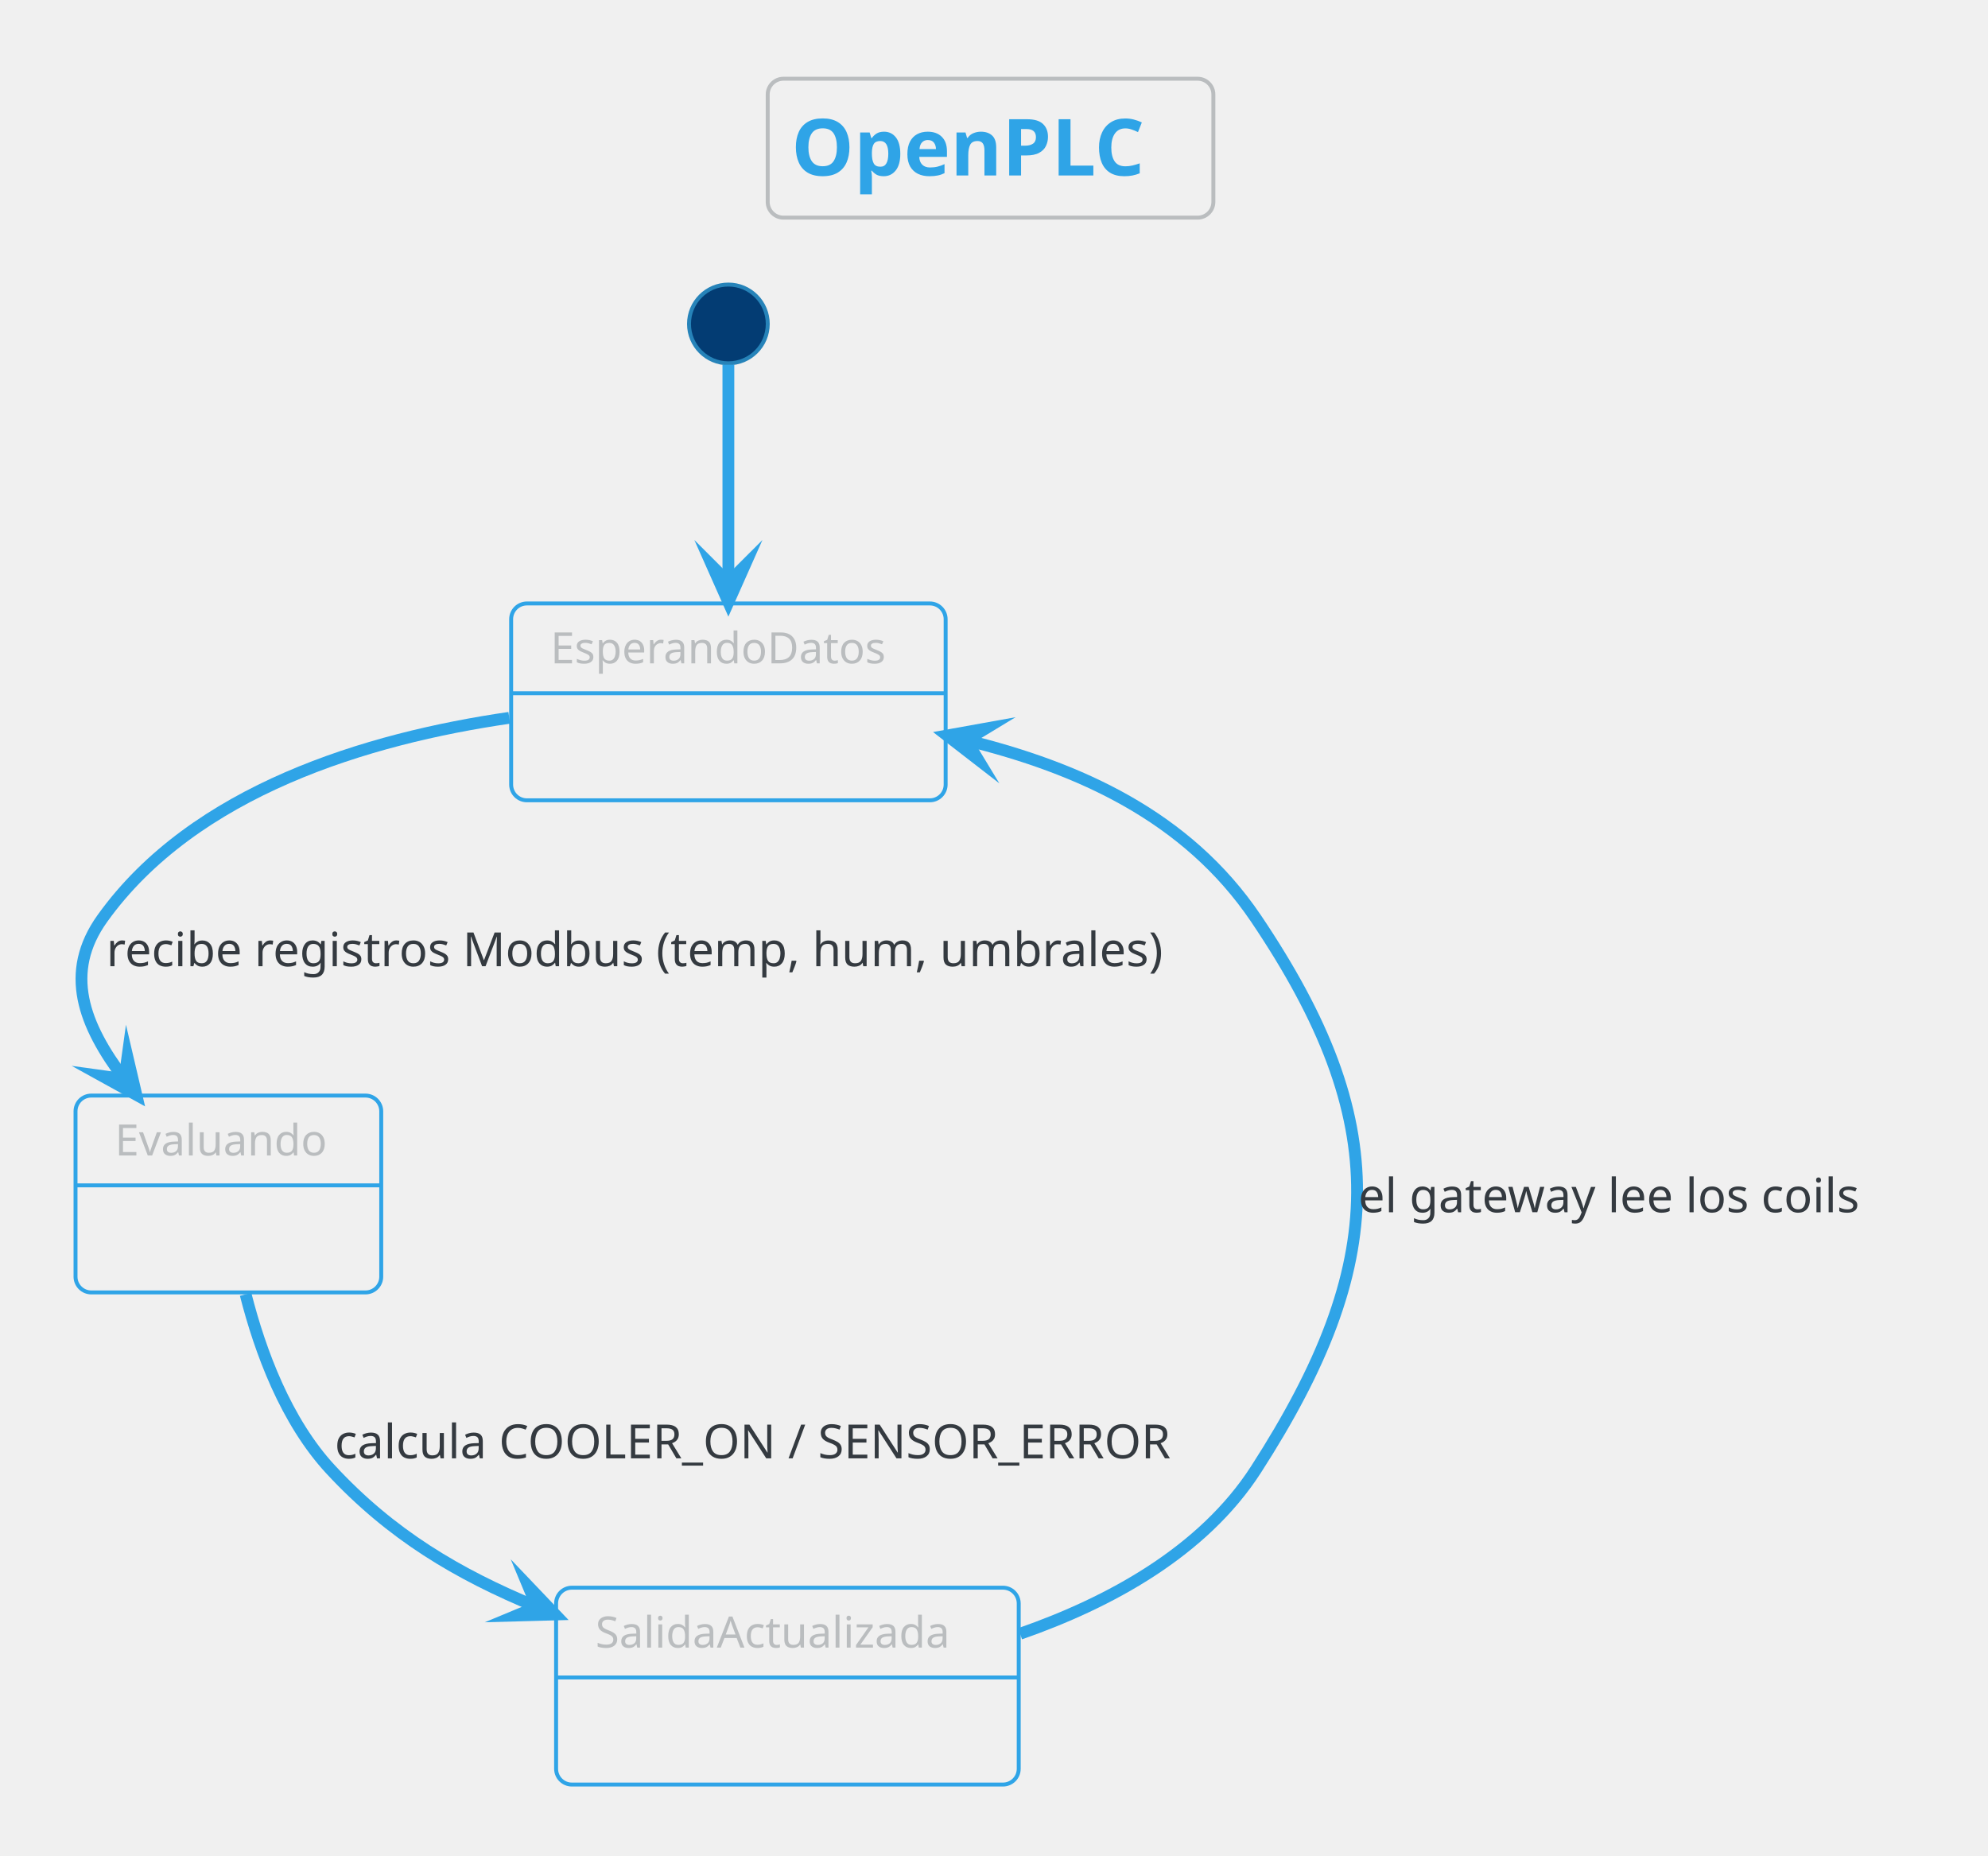
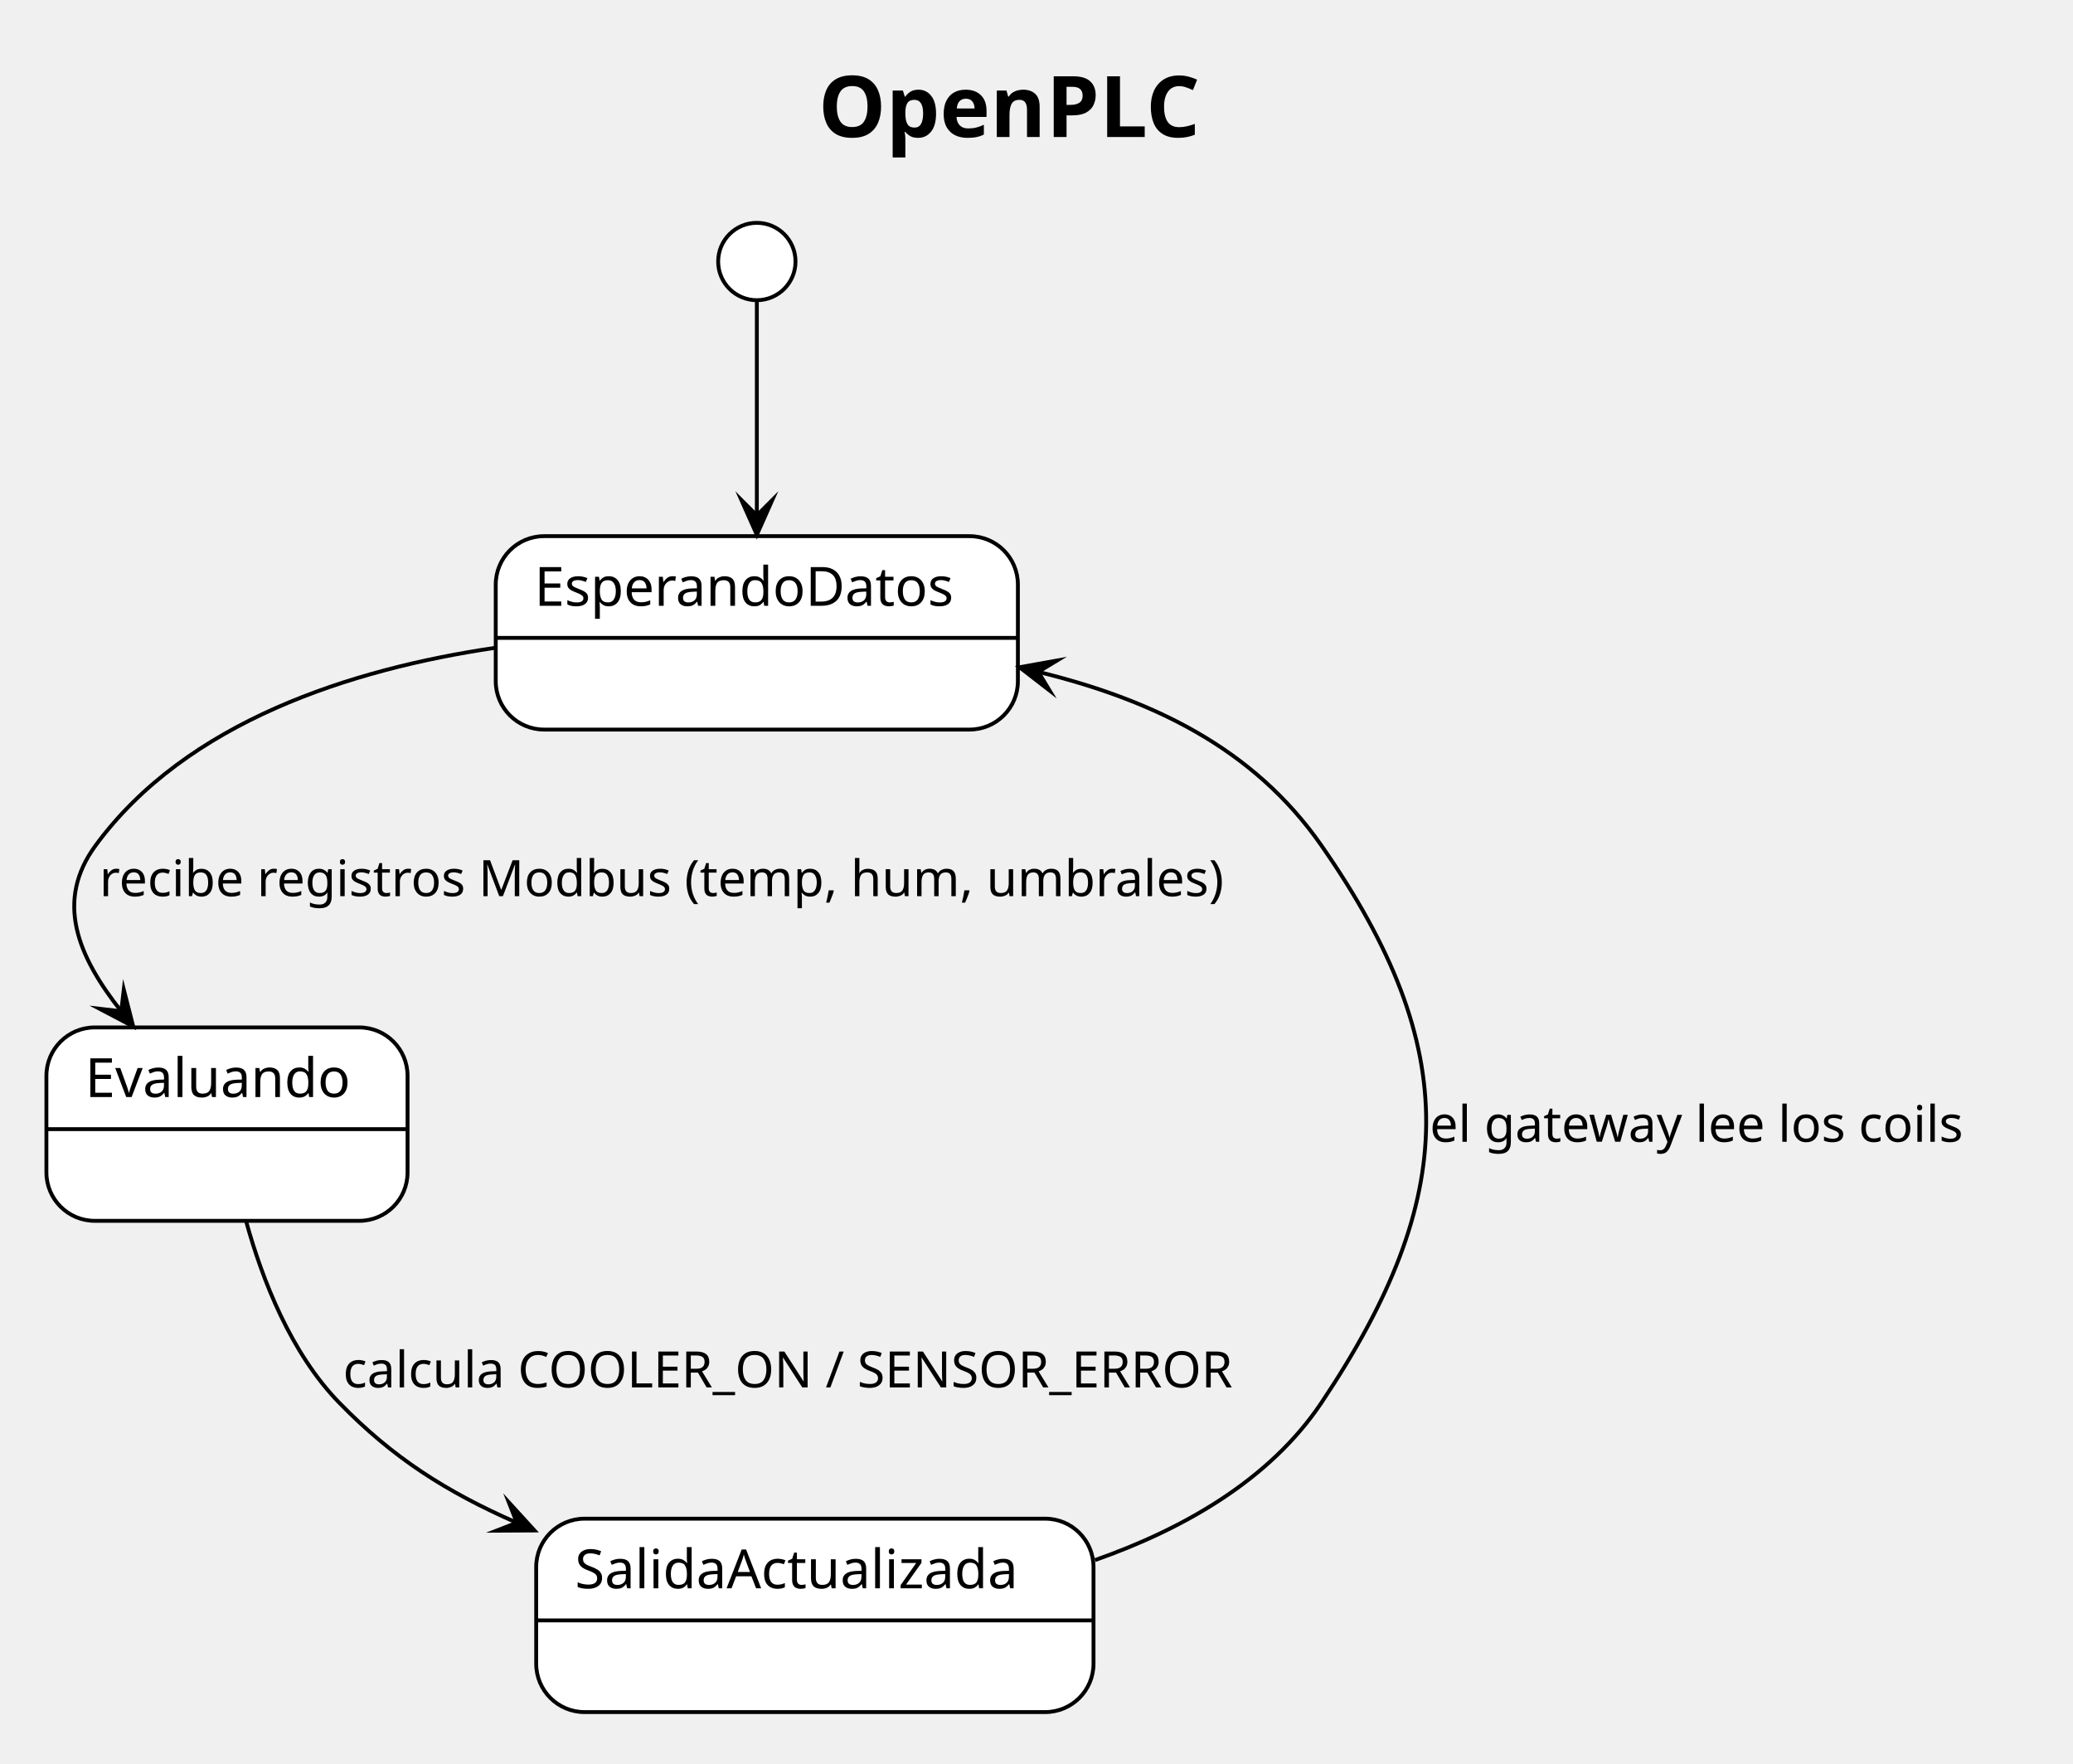
- <svg xmlns="http://www.w3.org/2000/svg" version="1.1" data-diagram-type="STATE" style="width:526px;height:491px;background:#FFFFFF;" width="526.042px" height="491.667px" viewBox="0 0 526 491" zoomAndPan="magnify" preserveAspectRatio="none" contentStyleType="text/css">
+ <svg xmlns="http://www.w3.org/2000/svg" version="1.1" data-diagram-type="STATE" style="width:536px;height:456px;background:#FFFFFF;" width="536px" height="456px" viewBox="0 0 536 456" zoomAndPan="magnify" preserveAspectRatio="none" contentStyleType="text/css">
  <defs />
  <g>
    <g class="title" data-source-line="5">
-       <rect x="203.125" y="20.833" width="117.918" height="36.751" fill="none" style="stroke:#BABDBF;stroke-width:1.042;" rx="4.167" ry="4.167" />
-       <text x="209.375" y="46.421" fill="#2FA4E7" font-size="20.833" lengthAdjust="spacing" textLength="105.418" font-weight="700" font-family="'Verdana'">OpenPLC</text>
+       <text x="211.579" y="35.421" fill="#000000" font-size="22" lengthAdjust="spacing" textLength="111.321" font-weight="700" font-family="Verdana">OpenPLC</text>
    </g>
    <g class="start_entity" data-qualified-name=".start." id="ent0001" data-source-line="7">
-       <ellipse cx="192.721" cy="85.71" rx="10.417" ry="10.417" fill="#033C73" style="stroke:#2683B9;stroke-width:1.042;" />
+       <ellipse cx="195.69" cy="67.609" rx="10" ry="10" fill="#FFFFFF" style="stroke:#000000;stroke-width:1;" />
    </g>
    <g class="entity" data-qualified-name="EsperandoDatos" id="ent0002" data-source-line="7">
-       <rect x="135.242" y="159.668" width="114.962" height="52.083" fill="none" style="stroke:#2FA4E7;stroke-width:1.042;" rx="4.167" ry="4.167" />
-       <line x1="135.242" y1="183.423" x2="250.204" y2="183.423" style="stroke:#2FA4E7;stroke-width:1.042;" />
-       <text x="145.659" y="175.512" fill="#BABDBF" font-size="11.458" lengthAdjust="spacing" textLength="94.128" font-family="'Verdana'">EsperandoDatos</text>
+       <rect x="128.18" y="138.609" width="135.008" height="50" fill="#FFFFFF" style="stroke:#000000;stroke-width:1;" rx="12.5" ry="12.5" />
+       <line x1="128.18" y1="164.906" x2="263.188" y2="164.906" style="stroke:#000000;stroke-width:1;" />
+       <text x="138.18" y="156.605" fill="#000000" font-size="14" lengthAdjust="spacing" textLength="115.008" font-family="Verdana">EsperandoDatos</text>
    </g>
    <g class="entity" data-qualified-name="Evaluando" id="ent0004" data-source-line="8">
-       <rect x="19.982" y="289.876" width="80.889" height="52.083" fill="none" style="stroke:#2FA4E7;stroke-width:1.042;" rx="4.167" ry="4.167" />
-       <line x1="19.982" y1="313.631" x2="100.871" y2="313.631" style="stroke:#2FA4E7;stroke-width:1.042;" />
-       <text x="30.399" y="305.721" fill="#BABDBF" font-size="11.458" lengthAdjust="spacing" textLength="60.056" font-family="'Verdana'">Evaluando</text>
+       <rect x="12" y="265.609" width="93.377" height="50" fill="#FFFFFF" style="stroke:#000000;stroke-width:1;" rx="12.5" ry="12.5" />
+       <line x1="12" y1="291.906" x2="105.377" y2="291.906" style="stroke:#000000;stroke-width:1;" />
+       <text x="22" y="283.604" fill="#000000" font-size="14" lengthAdjust="spacing" textLength="73.377" font-family="Verdana">Evaluando</text>
    </g>
    <g class="entity" data-qualified-name="SalidaActualizada" id="ent0006" data-source-line="9">
-       <rect x="147.138" y="420.085" width="122.403" height="52.083" fill="none" style="stroke:#2FA4E7;stroke-width:1.042;" rx="4.167" ry="4.167" />
-       <line x1="147.138" y1="443.839" x2="269.541" y2="443.839" style="stroke:#2FA4E7;stroke-width:1.042;" />
-       <text x="157.555" y="435.929" fill="#BABDBF" font-size="11.458" lengthAdjust="spacing" textLength="101.57" font-family="'Verdana'">SalidaActualizada</text>
+       <rect x="138.64" y="392.609" width="144.1" height="50" fill="#FFFFFF" style="stroke:#000000;stroke-width:1;" rx="12.5" ry="12.5" />
+       <line x1="138.64" y1="418.906" x2="282.74" y2="418.906" style="stroke:#000000;stroke-width:1;" />
+       <text x="148.64" y="410.604" fill="#000000" font-size="14" lengthAdjust="spacing" textLength="124.1" font-family="Verdana">SalidaActualizada</text>
    </g>
    <g class="link" data-entity-1="ent0001" data-entity-2="ent0002" id="lnk3" data-source-line="7" data-link-type="dependency">
-       <path d="M192.721,96.501 C192.721,111.012 192.721,133.574 192.721,154.095" style="stroke:#2FA4E7;stroke-width:3.125;" fill="none" id="*start*-to-EsperandoDatos" />
-       <polygon points="192.721,159.303,196.888,149.928,192.721,154.095,188.555,149.928,192.721,159.303" fill="#2FA4E7" style="stroke:#2FA4E7;stroke-width:3.125;stroke-linejoin:miter;stroke-miterlimit:10;" />
+       <path d="M195.69,77.969 C195.69,91.899 195.69,113.559 195.69,133.259" style="stroke:#000000;stroke-width:1;" fill="none" id="*start*-to-EsperandoDatos" />
+       <polygon points="195.69,138.259,199.69,129.259,195.69,133.259,191.69,129.259,195.69,138.259" fill="#000000" style="stroke:#000000;stroke-width:1;stroke-linejoin:miter;stroke-miterlimit:10;" />
    </g>
    <g class="link" data-entity-1="ent0002" data-entity-2="ent0004" id="lnk5" data-source-line="8" data-link-type="dependency">
-       <path d="M134.742,189.928 C97.388,195.356 51.409,209.064 27.096,243.001 C16.836,257.314 22.025,271.131 32.92,285.516" style="stroke:#2FA4E7;stroke-width:3.125;" fill="none" id="EsperandoDatos-to-Evaluando" />
-       <polygon points="36.065,289.668,33.726,279.679,32.92,285.516,27.083,284.71,36.065,289.668" fill="#2FA4E7" style="stroke:#2FA4E7;stroke-width:3.125;stroke-linejoin:miter;stroke-miterlimit:10;" />
-       <text x="28.138" y="255.646" fill="#343A40" font-size="12.5" lengthAdjust="spacing" textLength="299.286" font-family="'Verdana'">recibe registros Modbus (temp, hum, umbrales)</text>
+       <path d="M127.86,167.499 C90.99,172.969 48.24,186.469 24.69,218.609 C14.19,232.939 20.019,247.107 31.349,261.437" style="stroke:#000000;stroke-width:1;" fill="none" id="EsperandoDatos-to-Evaluando" />
+       <polygon points="34.45,265.359,32.006,255.819,31.349,261.437,25.73,260.78,34.45,265.359" fill="#000000" style="stroke:#000000;stroke-width:1;stroke-linejoin:miter;stroke-miterlimit:10;" />
+       <text x="25.69" y="231.676" fill="#000000" font-size="13" lengthAdjust="spacing" textLength="311.257" font-family="Verdana">recibe registros Modbus (temp, hum, umbrales)</text>
    </g>
    <g class="link" data-entity-1="ent0004" data-entity-2="ent0006" id="lnk7" data-source-line="9" data-link-type="dependency">
-       <path d="M64.992,342.47 C68.815,357.501 75.628,376.022 87.513,388.835 C103.482,406.053 120.969,416.473 142.074,425.181" style="stroke:#2FA4E7;stroke-width:3.125;" fill="none" id="Evaluando-to-SalidaActualizada" />
-       <polygon points="146.888,427.168,139.811,419.74,142.074,425.181,136.633,427.444,146.888,427.168" fill="#2FA4E7" style="stroke:#2FA4E7;stroke-width:3.125;stroke-linejoin:miter;stroke-miterlimit:10;" />
-       <text x="88.555" y="385.854" fill="#343A40" font-size="12.5" lengthAdjust="spacing" textLength="239.142" font-family="'Verdana'">calcula COOLER_ON / SENSOR_ERROR</text>
+       <path d="M63.69,315.909 C67.87,330.979 75.24,349.829 87.69,362.609 C101.6,376.889 115.36,385.653 133.62,393.653" style="stroke:#000000;stroke-width:1;" fill="none" id="Evaluando-to-SalidaActualizada" />
+       <polygon points="138.2,395.659,131.562,388.384,133.62,393.653,128.351,395.712,138.2,395.659" fill="#000000" style="stroke:#000000;stroke-width:1;stroke-linejoin:miter;stroke-miterlimit:10;" />
+       <text x="88.69" y="358.676" fill="#000000" font-size="13" lengthAdjust="spacing" textLength="248.708" font-family="Verdana">calcula COOLER_ON / SENSOR_ERROR</text>
    </g>
    <g class="link" data-entity-1="ent0006" data-entity-2="ent0002" id="lnk8" data-source-line="10" data-link-type="dependency">
-       <path d="M269.899,432.272 C293.576,424.022 318.284,410.585 332.305,388.835 C367.409,334.356 368.565,296.72 332.305,243.001 C314.024,215.939 285.374,203.126 255.666,195.845" style="stroke:#2FA4E7;stroke-width:3.125;" fill="none" id="SalidaActualizada-to-EsperandoDatos" />
-       <polygon points="250.607,194.606,258.721,200.884,255.666,195.845,260.704,192.79,250.607,194.606" fill="#2FA4E7" style="stroke:#2FA4E7;stroke-width:3.125;stroke-linejoin:miter;stroke-miterlimit:10;" />
-       <text x="359.388" y="320.75" fill="#343A40" font-size="12.5" lengthAdjust="spacing" textLength="144.989" font-family="'Verdana'">el gateway lee los coils</text>
+       <path d="M283.13,403.309 C305.71,395.379 328.21,382.749 341.69,362.609 C377.29,309.429 378.26,271.129 341.69,218.609 C323.93,193.109 297.516,180.81 268.466,173.69" style="stroke:#000000;stroke-width:1;" fill="none" id="SalidaActualizada-to-EsperandoDatos" />
+       <polygon points="263.61,172.499,271.399,178.527,268.466,173.69,273.303,170.757,263.61,172.499" fill="#000000" style="stroke:#000000;stroke-width:1;stroke-linejoin:miter;stroke-miterlimit:10;" />
+       <text x="369.69" y="295.176" fill="#000000" font-size="13" lengthAdjust="spacing" textLength="150.789" font-family="Verdana">el gateway lee los coils</text>
    </g>
  </g>
</svg>
